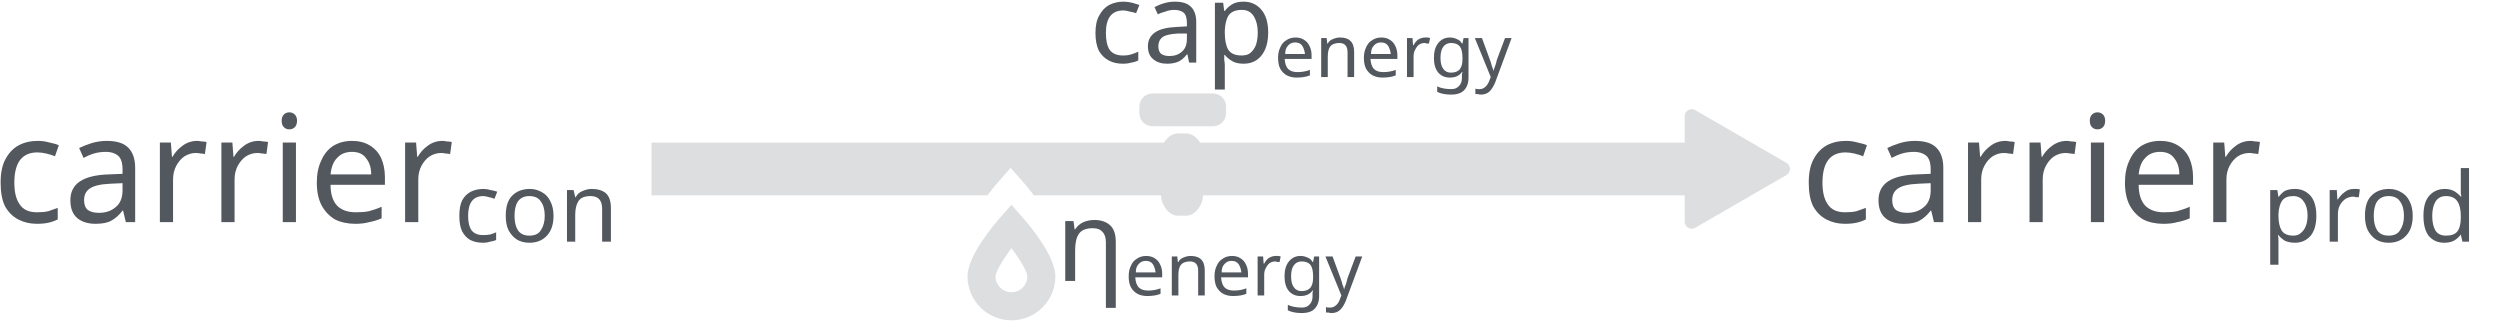
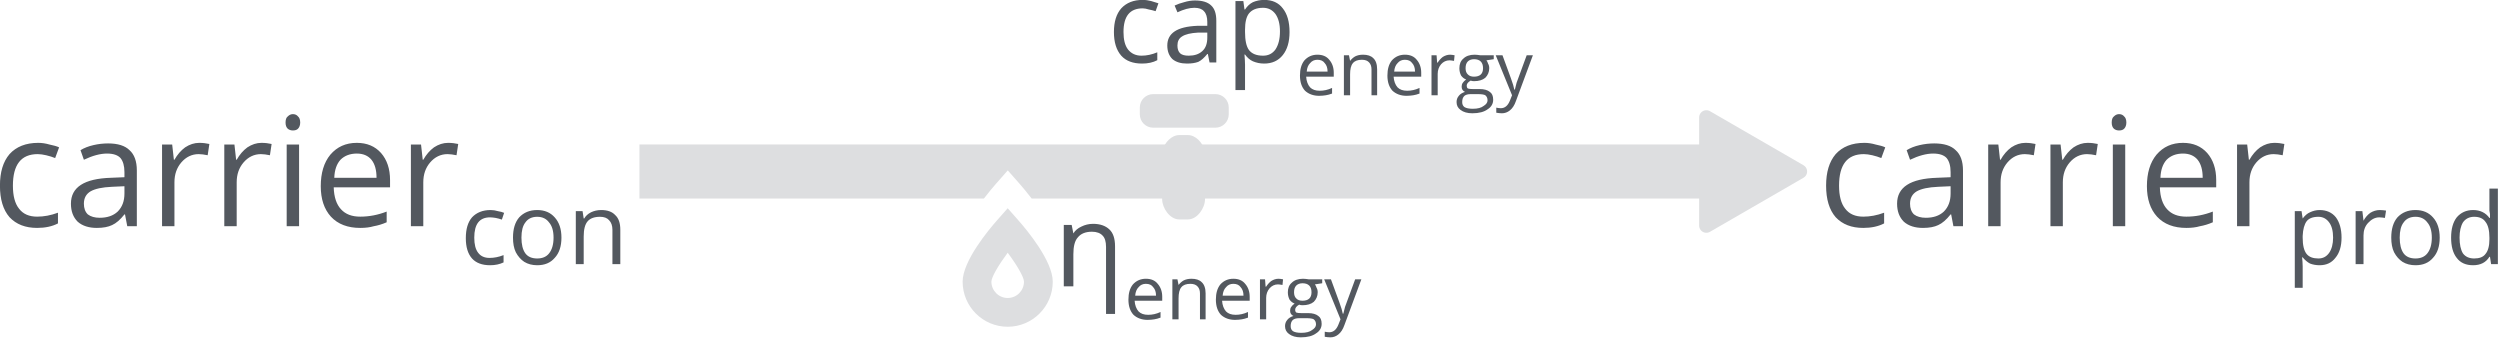
- <svg xmlns="http://www.w3.org/2000/svg" width="71.125mm" height="9.113mm" viewBox="0 0 71.125 9.113" version="1.1" id="svg8">
+ <svg xmlns="http://www.w3.org/2000/svg" width="69.343mm" height="9.573mm" viewBox="0 0 69.343 9.573" version="1.1" id="svg8">
  <defs id="defs2">
    <marker style="overflow:visible" id="marker33323" refX="0" refY="0" orient="auto">
      <path transform="scale(-0.2)" style="fill:#515151;fill-opacity:1;fill-rule:evenodd;stroke:#515151;stroke-width:1pt;stroke-opacity:1" d="M 5.77,0 -2.88,5 V -5 Z" id="path33321" />
    </marker>
    <marker style="overflow:visible" id="marker32623" refX="0" refY="0" orient="auto">
      <path transform="scale(-0.2)" style="fill:#515151;fill-opacity:1;fill-rule:evenodd;stroke:#515151;stroke-width:1pt;stroke-opacity:1" d="M 5.77,0 -2.88,5 V -5 Z" id="path32621" />
    </marker>
    <marker orient="auto" refY="0" refX="0" id="TriangleOutM" style="overflow:visible">
      <path id="path1016" d="M 5.77,0 -2.88,5 V -5 Z" style="fill:#515151;fill-opacity:1;fill-rule:evenodd;stroke:#515151;stroke-width:1pt;stroke-opacity:1" transform="scale(0.4)" />
    </marker>
    <marker style="overflow:visible" id="marker18089" refX="0" refY="0" orient="auto">
      <path transform="matrix(0.3,0,0,0.3,-0.69,0)" d="M 8.719,4.034 -2.207,0.016 8.719,-4.002 c -1.745,2.372 -1.735,5.617 -6e-7,8.035 z" style="fill:#515151;fill-opacity:1;fill-rule:evenodd;stroke:#515151;stroke-width:0.625;stroke-linejoin:round;stroke-opacity:1" id="path18087" />
    </marker>
    <marker style="overflow:visible" id="marker14509" refX="0" refY="0" orient="auto">
      <path transform="matrix(-0.3,0,0,-0.3,0.69,0)" d="M 8.719,4.034 -2.207,0.016 8.719,-4.002 c -1.745,2.372 -1.735,5.617 -6e-7,8.035 z" style="fill:#515151;fill-opacity:1;fill-rule:evenodd;stroke:#515151;stroke-width:0.625;stroke-linejoin:round;stroke-opacity:1" id="path14507" />
    </marker>
    <marker orient="auto" refY="0" refX="0" id="marker14019" style="overflow:visible">
      <path id="path14017" d="M 0,0 5,-5 -12.5,0 5,5 Z" style="fill:#515151;fill-opacity:1;fill-rule:evenodd;stroke:#515151;stroke-width:1pt;stroke-opacity:1" transform="matrix(0.2,0,0,0.2,1.2,0)" />
    </marker>
    <marker style="overflow:visible" id="marker13535" refX="0" refY="0" orient="auto">
      <path transform="matrix(0.2,0,0,0.2,1.2,0)" style="fill:#515151;fill-opacity:1;fill-rule:evenodd;stroke:#515151;stroke-width:1pt;stroke-opacity:1" d="M 0,0 5,-5 -12.5,0 5,5 Z" id="path13533" />
    </marker>
    <marker orient="auto" refY="0" refX="0" id="Arrow1Sstart" style="overflow:visible">
      <path id="path883" d="M 0,0 5,-5 -12.5,0 5,5 Z" style="fill:#515151;fill-opacity:1;fill-rule:evenodd;stroke:#515151;stroke-width:1pt;stroke-opacity:1" transform="matrix(0.2,0,0,0.2,1.2,0)" />
    </marker>
    <marker orient="auto" refY="0" refX="0" id="Arrow1Send" style="overflow:visible">
      <path id="path886" d="M 0,0 5,-5 -12.5,0 5,5 Z" style="fill:#515151;fill-opacity:1;fill-rule:evenodd;stroke:#515151;stroke-width:1pt;stroke-opacity:1" transform="matrix(-0.2,0,0,-0.2,-1.2,0)" />
    </marker>
    <marker orient="auto" refY="0" refX="0" id="Arrow2Send" style="overflow:visible">
      <path id="path904" style="fill:#515151;fill-opacity:1;fill-rule:evenodd;stroke:#515151;stroke-width:0.625;stroke-linejoin:round;stroke-opacity:1" d="M 8.719,4.034 -2.207,0.016 8.719,-4.002 c -1.745,2.372 -1.735,5.617 -6e-7,8.035 z" transform="matrix(-0.3,0,0,-0.3,0.69,0)" />
    </marker>
    <marker orient="auto" refY="0" refX="0" id="Arrow2Mend" style="overflow:visible">
      <path id="path898" style="fill:#515151;fill-opacity:1;fill-rule:evenodd;stroke:#515151;stroke-width:0.625;stroke-linejoin:round;stroke-opacity:1" d="M 8.719,4.034 -2.207,0.016 8.719,-4.002 c -1.745,2.372 -1.735,5.617 -6e-7,8.035 z" transform="scale(-0.6)" />
    </marker>
    <marker style="overflow:visible" id="marker6454" refX="0" refY="0" orient="auto">
      <path transform="scale(0.2)" style="fill:#515151;fill-opacity:1;fill-rule:evenodd;stroke:#515151;stroke-width:1pt;stroke-opacity:1" d="M 5.77,0 -2.88,5 V -5 Z" id="path6452" />
    </marker>
    <marker orient="auto" refY="0" refX="0" id="Arrow1Lstart" style="overflow:visible">
      <path id="path871" d="M 0,0 5,-5 -12.5,0 5,5 Z" style="fill:#515151;fill-opacity:1;fill-rule:evenodd;stroke:#515151;stroke-width:1pt;stroke-opacity:1" transform="matrix(0.8,0,0,0.8,10,0)" />
    </marker>
    <marker style="overflow:visible" id="marker5992" refX="0" refY="0" orient="auto">
      <path transform="scale(-0.2)" style="fill:#515151;fill-opacity:1;fill-rule:evenodd;stroke:#515151;stroke-width:1pt;stroke-opacity:1" d="M 5.77,0 -2.88,5 V -5 Z" id="path5990" />
    </marker>
    <marker style="overflow:visible" id="marker5778" refX="0" refY="0" orient="auto">
      <path transform="scale(0.2)" style="fill:#515151;fill-opacity:1;fill-rule:evenodd;stroke:#515151;stroke-width:1pt;stroke-opacity:1" d="M 5.77,0 -2.88,5 V -5 Z" id="path5776" />
    </marker>
    <marker style="overflow:visible" id="marker5570" refX="0" refY="0" orient="auto">
      <path transform="scale(-0.2)" style="fill:#515151;fill-opacity:1;fill-rule:evenodd;stroke:#515151;stroke-width:1pt;stroke-opacity:1" d="M 5.77,0 -2.88,5 V -5 Z" id="path5568" />
    </marker>
    <marker orient="auto" refY="0" refX="0" id="TriangleOutS" style="overflow:visible">
      <path id="path1019" d="M 5.77,0 -2.88,5 V -5 Z" style="fill:#515151;fill-opacity:1;fill-rule:evenodd;stroke:#515151;stroke-width:1pt;stroke-opacity:1" transform="scale(0.2)" />
    </marker>
    <marker orient="auto" refY="0" refX="0" id="TriangleOutL" style="overflow:visible">
      <path id="path1013" d="M 5.77,0 -2.88,5 V -5 Z" style="fill:#515151;fill-opacity:1;fill-rule:evenodd;stroke:#515151;stroke-width:1pt;stroke-opacity:1" transform="scale(0.8)" />
    </marker>
    <marker orient="auto" refY="0" refX="0" id="TriangleOutS-2" style="overflow:visible">
      <path id="path1019-5" d="M 5.77,0 -2.88,5 V -5 Z" style="fill:#6ebdda;fill-opacity:1;fill-rule:evenodd;stroke:#6ebdda;stroke-width:1pt;stroke-opacity:1" transform="scale(0.2)" />
    </marker>
    <marker orient="auto" refY="0" refX="0" id="TriangleInS-7" style="overflow:visible">
      <path id="path1010-6" d="M 5.77,0 -2.88,5 V -5 Z" style="fill:#6ebdda;fill-opacity:1;fill-rule:evenodd;stroke:#6ebdda;stroke-width:1pt;stroke-opacity:1" transform="scale(-0.2)" />
    </marker>
    <marker orient="auto" refY="0" refX="0" id="TriangleInS-9" style="overflow:visible">
      <path id="path1010-2" d="M 5.77,0 -2.88,5 V -5 Z" style="fill:#6bce38;fill-opacity:1;fill-rule:evenodd;stroke:#6bce38;stroke-width:1pt;stroke-opacity:1" transform="scale(-0.2)" />
    </marker>
    <marker orient="auto" refY="0" refX="0" id="TriangleOutS-6-0" style="overflow:visible">
      <path id="path1019-2-7" d="M 5.77,0 -2.88,5 V -5 Z" style="fill:#515151;fill-opacity:1;fill-rule:evenodd;stroke:#515151;stroke-width:1pt;stroke-opacity:1" transform="scale(0.2)" />
    </marker>
    <marker orient="auto" refY="0" refX="0" id="TriangleInS-9-4" style="overflow:visible">
      <path id="path1010-2-7" d="M 5.77,0 -2.88,5 V -5 Z" style="fill:#515151;fill-opacity:1;fill-rule:evenodd;stroke:#515151;stroke-width:1pt;stroke-opacity:1" transform="scale(-0.2)" />
    </marker>
    <marker orient="auto" refY="0" refX="0" id="TriangleOutS-2-5" style="overflow:visible">
      <path id="path1019-5-1" d="M 5.77,0 -2.88,5 V -5 Z" style="fill:#515151;fill-opacity:1;fill-rule:evenodd;stroke:#515151;stroke-width:1pt;stroke-opacity:1" transform="scale(0.2)" />
    </marker>
    <marker orient="auto" refY="0" refX="0" id="TriangleInS-7-3" style="overflow:visible">
      <path id="path1010-6-9" d="M 5.77,0 -2.88,5 V -5 Z" style="fill:#515151;fill-opacity:1;fill-rule:evenodd;stroke:#515151;stroke-width:1pt;stroke-opacity:1" transform="scale(-0.2)" />
    </marker>
    <marker orient="auto" refY="0" refX="0" id="TriangleOutS-8" style="overflow:visible">
      <path id="path1019-55" d="M 5.77,0 -2.88,5 V -5 Z" style="fill:#515151;fill-opacity:1;fill-rule:evenodd;stroke:#515151;stroke-width:1pt;stroke-opacity:1" transform="scale(0.2)" />
    </marker>
    <marker orient="auto" refY="0" refX="0" id="TriangleInS-3" style="overflow:visible">
      <path id="path1010-7" d="M 5.77,0 -2.88,5 V -5 Z" style="fill:#515151;fill-opacity:1;fill-rule:evenodd;stroke:#515151;stroke-width:1pt;stroke-opacity:1" transform="scale(-0.2)" />
    </marker>
    <marker orient="auto" refY="0" refX="0" id="TriangleOutS-81" style="overflow:visible">
      <path id="path1019-9" d="M 5.77,0 -2.88,5 V -5 Z" style="fill:#515151;fill-opacity:1;fill-rule:evenodd;stroke:#515151;stroke-width:1pt;stroke-opacity:1" transform="scale(0.2)" />
    </marker>
    <marker orient="auto" refY="0" refX="0" id="TriangleInS-39-4-0" style="overflow:visible">
      <path id="path1010-1-1-2" d="M 5.77,0 -2.88,5 V -5 Z" style="fill:#6ebdda;fill-opacity:1;fill-rule:evenodd;stroke:#6ebdda;stroke-width:1pt;stroke-opacity:1" transform="scale(-0.2)" />
    </marker>
    <marker orient="auto" refY="0" refX="0" id="TriangleInS-39-3" style="overflow:visible">
      <path id="path1010-1-9" d="M 5.77,0 -2.88,5 V -5 Z" style="fill:#6ebdda;fill-opacity:1;fill-rule:evenodd;stroke:#6ebdda;stroke-width:1pt;stroke-opacity:1" transform="scale(-0.2)" />
    </marker>
    <marker orient="auto" refY="0" refX="0" id="TriangleInS-39-3-1" style="overflow:visible">
      <path id="path1010-1-9-9" d="M 5.77,0 -2.88,5 V -5 Z" style="fill:#6bce38;fill-opacity:1;fill-rule:evenodd;stroke:#6bce38;stroke-width:1pt;stroke-opacity:1" transform="scale(-0.2)" />
    </marker>
    <marker orient="auto" refY="0" refX="0" id="TriangleInS-39-4-0-2" style="overflow:visible">
      <path id="path1010-1-1-2-0" d="M 5.77,0 -2.88,5 V -5 Z" style="fill:#6bce38;fill-opacity:1;fill-rule:evenodd;stroke:#6bce38;stroke-width:1pt;stroke-opacity:1" transform="scale(-0.2)" />
    </marker>
    <marker orient="auto" refY="0" refX="0" id="TriangleInS-39-3-16" style="overflow:visible">
      <path id="path1010-1-9-5" d="M 5.77,0 -2.88,5 V -5 Z" style="fill:#515151;fill-opacity:1;fill-rule:evenodd;stroke:#515151;stroke-width:1pt;stroke-opacity:1" transform="scale(-0.2)" />
    </marker>
    <marker orient="auto" refY="0" refX="0" id="TriangleInS-39-4-0-1" style="overflow:visible">
      <path id="path1010-1-1-2-6" d="M 5.77,0 -2.88,5 V -5 Z" style="fill:#515151;fill-opacity:1;fill-rule:evenodd;stroke:#515151;stroke-width:1pt;stroke-opacity:1" transform="scale(-0.2)" />
    </marker>
    <marker orient="auto" refY="0" refX="0" id="TriangleInS-39-3-3" style="overflow:visible">
      <path id="path1010-1-9-0" d="M 5.77,0 -2.88,5 V -5 Z" style="fill:#515151;fill-opacity:1;fill-rule:evenodd;stroke:#515151;stroke-width:1pt;stroke-opacity:1" transform="scale(-0.2)" />
    </marker>
    <marker orient="auto" refY="0" refX="0" id="TriangleInS-39-4-0-4" style="overflow:visible">
      <path id="path1010-1-1-2-3" d="M 5.77,0 -2.88,5 V -5 Z" style="fill:#515151;fill-opacity:1;fill-rule:evenodd;stroke:#515151;stroke-width:1pt;stroke-opacity:1" transform="scale(-0.2)" />
    </marker>
    <marker orient="auto" refY="0" refX="0" id="TriangleInS-39-3-16-2" style="overflow:visible">
      <path id="path1010-1-9-5-2" d="M 5.77,0 -2.88,5 V -5 Z" style="fill:#515151;fill-opacity:1;fill-rule:evenodd;stroke:#515151;stroke-width:1pt;stroke-opacity:1" transform="scale(-0.2)" />
    </marker>
    <marker orient="auto" refY="0" refX="0" id="TriangleInS-39-4-0-1-6" style="overflow:visible">
      <path id="path1010-1-1-2-6-2" d="M 5.77,0 -2.88,5 V -5 Z" style="fill:#515151;fill-opacity:1;fill-rule:evenodd;stroke:#515151;stroke-width:1pt;stroke-opacity:1" transform="scale(-0.2)" />
    </marker>
    <marker orient="auto" refY="0" refX="0" id="TriangleInS-39-3-16-0" style="overflow:visible">
      <path id="path1010-1-9-5-9" d="M 5.77,0 -2.88,5 V -5 Z" style="fill:#515151;fill-opacity:1;fill-rule:evenodd;stroke:#515151;stroke-width:1pt;stroke-opacity:1" transform="scale(-0.2)" />
    </marker>
    <marker orient="auto" refY="0" refX="0" id="TriangleInS-39-4-0-1-68" style="overflow:visible">
      <path id="path1010-1-1-2-6-6" d="M 5.77,0 -2.88,5 V -5 Z" style="fill:#515151;fill-opacity:1;fill-rule:evenodd;stroke:#515151;stroke-width:1pt;stroke-opacity:1" transform="scale(-0.2)" />
    </marker>
    <marker orient="auto" refY="0" refX="0" id="Arrow2Send-0" style="overflow:visible">
      <path id="path904-1" style="fill:#515151;fill-opacity:1;fill-rule:evenodd;stroke:#515151;stroke-width:0.625;stroke-linejoin:round;stroke-opacity:1" d="M 8.719,4.034 -2.207,0.016 8.719,-4.002 c -1.745,2.372 -1.735,5.617 -6e-7,8.035 z" transform="matrix(-0.3,0,0,-0.3,0.69,0)" />
    </marker>
    <marker orient="auto" refY="0" refX="0" id="TriangleInS-39-5" style="overflow:visible">
      <path id="path1010-1-0" d="M 5.77,0 -2.88,5 V -5 Z" style="fill:#515151;fill-opacity:1;fill-rule:evenodd;stroke:#515151;stroke-width:1pt;stroke-opacity:1" transform="scale(-0.2)" />
    </marker>
    <marker orient="auto" refY="0" refX="0" id="Arrow2Send-8" style="overflow:visible">
      <path id="path904-3" style="fill:#515151;fill-opacity:1;fill-rule:evenodd;stroke:#515151;stroke-width:0.625;stroke-linejoin:round;stroke-opacity:1" d="M 8.719,4.034 -2.207,0.016 8.719,-4.002 c -1.745,2.372 -1.735,5.617 -6e-7,8.035 z" transform="matrix(-0.3,0,0,-0.3,0.69,0)" />
    </marker>
    <marker orient="auto" refY="0" refX="0" id="TriangleInS-39-34" style="overflow:visible">
      <path id="path1010-1-2" d="M 5.77,0 -2.88,5 V -5 Z" style="fill:#515151;fill-opacity:1;fill-rule:evenodd;stroke:#515151;stroke-width:1pt;stroke-opacity:1" transform="scale(-0.2)" />
    </marker>
    <marker orient="auto" refY="0" refX="0" id="Arrow2Send-6" style="overflow:visible">
      <path id="path904-4" style="fill:#515151;fill-opacity:1;fill-rule:evenodd;stroke:#515151;stroke-width:0.625;stroke-linejoin:round;stroke-opacity:1" d="M 8.719,4.034 -2.207,0.016 8.719,-4.002 c -1.745,2.372 -1.735,5.617 -6e-7,8.035 z" transform="matrix(-0.3,0,0,-0.3,0.69,0)" />
    </marker>
    <marker orient="auto" refY="0" refX="0" id="TriangleInS-39-1" style="overflow:visible">
      <path id="path1010-1-1" d="M 5.77,0 -2.88,5 V -5 Z" style="fill:#515151;fill-opacity:1;fill-rule:evenodd;stroke:#515151;stroke-width:1pt;stroke-opacity:1" transform="scale(-0.2)" />
    </marker>
    <marker orient="auto" refY="0" refX="0" id="Arrow2Send-7" style="overflow:visible">
      <path id="path904-0" style="fill:#515151;fill-opacity:1;fill-rule:evenodd;stroke:#515151;stroke-width:0.625;stroke-linejoin:round;stroke-opacity:1" d="M 8.719,4.034 -2.207,0.016 8.719,-4.002 c -1.745,2.372 -1.735,5.617 -6e-7,8.035 z" transform="matrix(-0.3,0,0,-0.3,0.69,0)" />
    </marker>
    <marker orient="auto" refY="0" refX="0" id="TriangleInS-39-4" style="overflow:visible">
      <path id="path1010-1-7" d="M 5.77,0 -2.88,5 V -5 Z" style="fill:#515151;fill-opacity:1;fill-rule:evenodd;stroke:#515151;stroke-width:1pt;stroke-opacity:1" transform="scale(-0.2)" />
    </marker>
    <marker orient="auto" refY="0" refX="0" id="Arrow2Send-1" style="overflow:visible">
      <path id="path904-08" style="fill:#515151;fill-opacity:1;fill-rule:evenodd;stroke:#515151;stroke-width:0.625;stroke-linejoin:round;stroke-opacity:1" d="M 8.719,4.034 -2.207,0.016 8.719,-4.002 c -1.745,2.372 -1.735,5.617 -6e-7,8.035 z" transform="matrix(-0.3,0,0,-0.3,0.69,0)" />
    </marker>
    <marker orient="auto" refY="0" refX="0" id="TriangleInS-39-8" style="overflow:visible">
      <path id="path1010-1-77" d="M 5.77,0 -2.88,5 V -5 Z" style="fill:#515151;fill-opacity:1;fill-rule:evenodd;stroke:#515151;stroke-width:1pt;stroke-opacity:1" transform="scale(-0.2)" />
    </marker>
    <marker orient="auto" refY="0" refX="0" id="Arrow2Send-0-8" style="overflow:visible">
      <path id="path904-1-9" style="fill:#515151;fill-opacity:1;fill-rule:evenodd;stroke:#515151;stroke-width:0.625;stroke-linejoin:round;stroke-opacity:1" d="M 8.719,4.034 -2.207,0.016 8.719,-4.002 c -1.745,2.372 -1.735,5.617 -6e-7,8.035 z" transform="matrix(-0.3,0,0,-0.3,0.69,0)" />
    </marker>
    <marker orient="auto" refY="0" refX="0" id="TriangleInS-39-5-8" style="overflow:visible">
      <path id="path1010-1-0-2" d="M 5.77,0 -2.88,5 V -5 Z" style="fill:#515151;fill-opacity:1;fill-rule:evenodd;stroke:#515151;stroke-width:1pt;stroke-opacity:1" transform="scale(-0.2)" />
    </marker>
    <marker orient="auto" refY="0" refX="0" id="TriangleInS-39-39" style="overflow:visible">
      <path id="path1010-1-20" d="M 5.77,0 -2.88,5 V -5 Z" style="fill:#515151;fill-opacity:1;fill-rule:evenodd;stroke:#515151;stroke-width:1pt;stroke-opacity:1" transform="scale(-0.2)" />
    </marker>
    <marker orient="auto" refY="0" refX="0" id="Arrow2Send-12-0" style="overflow:visible">
      <path id="path904-44-2" style="fill:#515151;fill-opacity:1;fill-rule:evenodd;stroke:#515151;stroke-width:0.625;stroke-linejoin:round;stroke-opacity:1" d="M 8.719,4.034 -2.207,0.016 8.719,-4.002 c -1.745,2.372 -1.735,5.617 -6e-7,8.035 z" transform="matrix(-0.3,0,0,-0.3,0.69,0)" />
    </marker>
    <marker orient="auto" refY="0" refX="0" id="TriangleInS-39-39-8" style="overflow:visible">
      <path id="path1010-1-20-6" d="M 5.77,0 -2.88,5 V -5 Z" style="fill:#515151;fill-opacity:1;fill-rule:evenodd;stroke:#515151;stroke-width:1pt;stroke-opacity:1" transform="scale(-0.2)" />
    </marker>
    <marker orient="auto" refY="0" refX="0" id="Arrow2Send-0-8-9" style="overflow:visible">
      <path id="path904-1-9-8" style="fill:#515151;fill-opacity:1;fill-rule:evenodd;stroke:#515151;stroke-width:0.625;stroke-linejoin:round;stroke-opacity:1" d="M 8.719,4.034 -2.207,0.016 8.719,-4.002 c -1.745,2.372 -1.735,5.617 -6e-7,8.035 z" transform="matrix(-0.3,0,0,-0.3,0.69,0)" />
    </marker>
    <marker orient="auto" refY="0" refX="0" id="TriangleInS-39-5-8-4" style="overflow:visible">
      <path id="path1010-1-0-2-2" d="M 5.77,0 -2.88,5 V -5 Z" style="fill:#515151;fill-opacity:1;fill-rule:evenodd;stroke:#515151;stroke-width:1pt;stroke-opacity:1" transform="scale(-0.2)" />
    </marker>
    <marker orient="auto" refY="0" refX="0" id="Arrow2Send-12-0-7" style="overflow:visible">
      <path id="path904-44-2-4" style="fill:#515151;fill-opacity:1;fill-rule:evenodd;stroke:#515151;stroke-width:0.625;stroke-linejoin:round;stroke-opacity:1" d="M 8.719,4.034 -2.207,0.016 8.719,-4.002 c -1.745,2.372 -1.735,5.617 -6e-7,8.035 z" transform="matrix(-0.3,0,0,-0.3,0.69,0)" />
    </marker>
    <marker orient="auto" refY="0" refX="0" id="TriangleInS-39-39-8-4" style="overflow:visible">
      <path id="path1010-1-20-6-3" d="M 5.77,0 -2.88,5 V -5 Z" style="fill:#515151;fill-opacity:1;fill-rule:evenodd;stroke:#515151;stroke-width:1pt;stroke-opacity:1" transform="scale(-0.2)" />
    </marker>
    <marker orient="auto" refY="0" refX="0" id="Arrow2Send-0-8-9-4" style="overflow:visible">
      <path id="path904-1-9-8-4" style="fill:#515151;fill-opacity:1;fill-rule:evenodd;stroke:#515151;stroke-width:0.625;stroke-linejoin:round;stroke-opacity:1" d="M 8.719,4.034 -2.207,0.016 8.719,-4.002 c -1.745,2.372 -1.735,5.617 -6e-7,8.035 z" transform="matrix(-0.3,0,0,-0.3,0.69,0)" />
    </marker>
    <marker orient="auto" refY="0" refX="0" id="TriangleInS-39-5-8-4-3" style="overflow:visible">
      <path id="path1010-1-0-2-2-1" d="M 5.77,0 -2.88,5 V -5 Z" style="fill:#515151;fill-opacity:1;fill-rule:evenodd;stroke:#515151;stroke-width:1pt;stroke-opacity:1" transform="scale(-0.2)" />
    </marker>
    <marker orient="auto" refY="0" refX="0" id="Arrow2Send-12-06" style="overflow:visible">
      <path id="path904-44-1" style="fill:#515151;fill-opacity:1;fill-rule:evenodd;stroke:#515151;stroke-width:0.625;stroke-linejoin:round;stroke-opacity:1" d="M 8.719,4.034 -2.207,0.016 8.719,-4.002 c -1.745,2.372 -1.735,5.617 -6e-7,8.035 z" transform="matrix(-0.3,0,0,-0.3,0.69,0)" />
    </marker>
    <marker orient="auto" refY="0" refX="0" id="TriangleInS-39-39-84" style="overflow:visible">
      <path id="path1010-1-20-1" d="M 5.77,0 -2.88,5 V -5 Z" style="fill:#515151;fill-opacity:1;fill-rule:evenodd;stroke:#515151;stroke-width:1pt;stroke-opacity:1" transform="scale(-0.2)" />
    </marker>
    <marker orient="auto" refY="0" refX="0" id="Arrow2Send-0-8-5" style="overflow:visible">
      <path id="path904-1-9-5" style="fill:#515151;fill-opacity:1;fill-rule:evenodd;stroke:#515151;stroke-width:0.625;stroke-linejoin:round;stroke-opacity:1" d="M 8.719,4.034 -2.207,0.016 8.719,-4.002 c -1.745,2.372 -1.735,5.617 -6e-7,8.035 z" transform="matrix(-0.3,0,0,-0.3,0.69,0)" />
    </marker>
    <marker orient="auto" refY="0" refX="0" id="TriangleInS-39-5-8-0" style="overflow:visible">
      <path id="path1010-1-0-2-6" d="M 5.77,0 -2.88,5 V -5 Z" style="fill:#515151;fill-opacity:1;fill-rule:evenodd;stroke:#515151;stroke-width:1pt;stroke-opacity:1" transform="scale(-0.2)" />
    </marker>
    <marker orient="auto" refY="0" refX="0" id="Arrow2Send-0-9" style="overflow:visible">
      <path id="path904-1-8" style="fill:#515151;fill-opacity:1;fill-rule:evenodd;stroke:#515151;stroke-width:0.625;stroke-linejoin:round;stroke-opacity:1" d="M 8.719,4.034 -2.207,0.016 8.719,-4.002 c -1.745,2.372 -1.735,5.617 -6e-7,8.035 z" transform="matrix(-0.3,0,0,-0.3,0.69,0)" />
    </marker>
    <marker orient="auto" refY="0" refX="0" id="TriangleInS-39-5-2" style="overflow:visible">
      <path id="path1010-1-0-4" d="M 5.77,0 -2.88,5 V -5 Z" style="fill:#515151;fill-opacity:1;fill-rule:evenodd;stroke:#515151;stroke-width:1pt;stroke-opacity:1" transform="scale(-0.2)" />
    </marker>
    <marker orient="auto" refY="0" refX="0" id="Arrow2Send-3" style="overflow:visible">
      <path id="path904-5" style="fill:#515151;fill-opacity:1;fill-rule:evenodd;stroke:#515151;stroke-width:0.625;stroke-linejoin:round;stroke-opacity:1" d="M 8.719,4.034 -2.207,0.016 8.719,-4.002 c -1.745,2.372 -1.735,5.617 -6e-7,8.035 z" transform="matrix(-0.3,0,0,-0.3,0.69,0)" />
    </marker>
    <marker orient="auto" refY="0" refX="0" id="TriangleInS-39-84" style="overflow:visible">
      <path id="path1010-1-12" d="M 5.77,0 -2.88,5 V -5 Z" style="fill:#515151;fill-opacity:1;fill-rule:evenodd;stroke:#515151;stroke-width:1pt;stroke-opacity:1" transform="scale(-0.2)" />
    </marker>
    <marker orient="auto" refY="0" refX="0" id="TriangleInS-9-0" style="overflow:visible">
      <path id="path1010-2-1" d="M 5.77,0 -2.88,5 V -5 Z" style="fill:#6bce38;fill-opacity:1;fill-rule:evenodd;stroke:#6bce38;stroke-width:1pt;stroke-opacity:1" transform="scale(-0.2)" />
    </marker>
    <marker orient="auto" refY="0" refX="0" id="TriangleOutS-2-8" style="overflow:visible">
      <path id="path1019-5-2" d="M 5.77,0 -2.88,5 V -5 Z" style="fill:#6ebdda;fill-opacity:1;fill-rule:evenodd;stroke:#6ebdda;stroke-width:1pt;stroke-opacity:1" transform="scale(0.2)" />
    </marker>
    <marker orient="auto" refY="0" refX="0" id="TriangleInS-7-0" style="overflow:visible">
      <path id="path1010-6-95" d="M 5.77,0 -2.88,5 V -5 Z" style="fill:#6ebdda;fill-opacity:1;fill-rule:evenodd;stroke:#6ebdda;stroke-width:1pt;stroke-opacity:1" transform="scale(-0.2)" />
    </marker>
    <marker orient="auto" refY="0" refX="0" id="TriangleOutS-22" style="overflow:visible">
      <path id="path1019-7" d="M 5.77,0 -2.88,5 V -5 Z" style="fill:#515151;fill-opacity:1;fill-rule:evenodd;stroke:#515151;stroke-width:1pt;stroke-opacity:1" transform="scale(0.2)" />
    </marker>
    <marker orient="auto" refY="0" refX="0" id="TriangleOutS-85" style="overflow:visible">
      <path id="path1019-59" d="M 5.77,0 -2.88,5 V -5 Z" style="fill:#515151;fill-opacity:1;fill-rule:evenodd;stroke:#515151;stroke-width:1pt;stroke-opacity:1" transform="scale(0.2)" />
    </marker>
    <marker orient="auto" refY="0" refX="0" id="TriangleOutS-6-0-9" style="overflow:visible">
      <path id="path1019-2-7-6" d="M 5.77,0 -2.88,5 V -5 Z" style="fill:#515151;fill-opacity:1;fill-rule:evenodd;stroke:#515151;stroke-width:1pt;stroke-opacity:1" transform="scale(0.2)" />
    </marker>
    <marker orient="auto" refY="0" refX="0" id="TriangleOutS-3" style="overflow:visible">
      <path id="path1019-3" d="M 5.77,0 -2.88,5 V -5 Z" style="fill:#515151;fill-opacity:1;fill-rule:evenodd;stroke:#515151;stroke-width:1pt;stroke-opacity:1" transform="scale(0.2)" />
    </marker>
    <marker orient="auto" refY="0" refX="0" id="TriangleOutS-6-0-2" style="overflow:visible">
      <path id="path1019-2-7-9" d="M 5.77,0 -2.88,5 V -5 Z" style="fill:#515151;fill-opacity:1;fill-rule:evenodd;stroke:#515151;stroke-width:1pt;stroke-opacity:1" transform="scale(0.2)" />
    </marker>
    <marker orient="auto" refY="0" refX="0" id="TriangleOutS-7" style="overflow:visible">
      <path id="path1019-2" d="M 5.77,0 -2.88,5 V -5 Z" style="fill:#515151;fill-opacity:1;fill-rule:evenodd;stroke:#515151;stroke-width:1pt;stroke-opacity:1" transform="scale(0.2)" />
    </marker>
    <marker orient="auto" refY="0" refX="0" id="TriangleOutS-6-0-23" style="overflow:visible">
      <path id="path1019-2-7-0" d="M 5.77,0 -2.88,5 V -5 Z" style="fill:#515151;fill-opacity:1;fill-rule:evenodd;stroke:#515151;stroke-width:1pt;stroke-opacity:1" transform="scale(0.2)" />
    </marker>
    <marker orient="auto" refY="0" refX="0" id="TriangleOutS-6-0-23-8" style="overflow:visible">
      <path id="path1019-2-7-0-3" d="M 5.77,0 -2.88,5 V -5 Z" style="fill:#515151;fill-opacity:1;fill-rule:evenodd;stroke:#515151;stroke-width:1pt;stroke-opacity:1" transform="scale(0.2)" />
    </marker>
    <marker orient="auto" refY="0" refX="0" id="TriangleOutS-6-0-23-6" style="overflow:visible">
      <path id="path1019-2-7-0-5" d="M 5.77,0 -2.88,5 V -5 Z" style="fill:#515151;fill-opacity:1;fill-rule:evenodd;stroke:#515151;stroke-width:1pt;stroke-opacity:1" transform="scale(0.2)" />
    </marker>
    <marker orient="auto" refY="0" refX="0" id="TriangleOutS-6-0-23-6-2" style="overflow:visible">
      <path id="path1019-2-7-0-5-4" d="M 5.77,0 -2.88,5 V -5 Z" style="fill:#515151;fill-opacity:1;fill-rule:evenodd;stroke:#515151;stroke-width:1pt;stroke-opacity:1" transform="scale(0.2)" />
    </marker>
    <marker orient="auto" refY="0" refX="0" id="TriangleOutS-6-0-23-8-4" style="overflow:visible">
      <path id="path1019-2-7-0-3-9" d="M 5.77,0 -2.88,5 V -5 Z" style="fill:#515151;fill-opacity:1;fill-rule:evenodd;stroke:#515151;stroke-width:1pt;stroke-opacity:1" transform="scale(0.2)" />
    </marker>
    <marker orient="auto" refY="0" refX="0" id="TriangleOutS-6-0-23-0" style="overflow:visible">
      <path id="path1019-2-7-0-4" d="M 5.77,0 -2.88,5 V -5 Z" style="fill:#515151;fill-opacity:1;fill-rule:evenodd;stroke:#515151;stroke-width:1pt;stroke-opacity:1" transform="scale(0.2)" />
    </marker>
    <marker orient="auto" refY="0" refX="0" id="TriangleOutS-6-0-23-6-5" style="overflow:visible">
      <path id="path1019-2-7-0-5-3" d="M 5.77,0 -2.88,5 V -5 Z" style="fill:#515151;fill-opacity:1;fill-rule:evenodd;stroke:#515151;stroke-width:1pt;stroke-opacity:1" transform="scale(0.2)" />
    </marker>
    <marker orient="auto" refY="0" refX="0" id="TriangleOutS-6-0-23-8-2" style="overflow:visible">
      <path id="path1019-2-7-0-3-0" d="M 5.77,0 -2.88,5 V -5 Z" style="fill:#515151;fill-opacity:1;fill-rule:evenodd;stroke:#515151;stroke-width:1pt;stroke-opacity:1" transform="scale(0.2)" />
    </marker>
    <marker orient="auto" refY="0" refX="0" id="TriangleOutS-6-0-23-4" style="overflow:visible">
      <path id="path1019-2-7-0-9" d="M 5.77,0 -2.88,5 V -5 Z" style="fill:#515151;fill-opacity:1;fill-rule:evenodd;stroke:#515151;stroke-width:1pt;stroke-opacity:1" transform="scale(0.2)" />
    </marker>
    <marker orient="auto" refY="0" refX="0" id="TriangleOutS-6-0-23-4-0" style="overflow:visible">
      <path id="path1019-2-7-0-9-1" d="M 5.77,0 -2.88,5 V -5 Z" style="fill:#dddee0;fill-opacity:1;fill-rule:evenodd;stroke:#dddee0;stroke-width:1pt;stroke-opacity:1" transform="scale(0.2)" />
    </marker>
    <marker orient="auto" refY="0" refX="0" id="TriangleOutS-6-0-23-8-2-0" style="overflow:visible">
      <path id="path1019-2-7-0-3-0-6" d="M 5.77,0 -2.88,5 V -5 Z" style="fill:#dddee0;fill-opacity:1;fill-rule:evenodd;stroke:#dddee0;stroke-width:1pt;stroke-opacity:1" transform="scale(0.2)" />
    </marker>
    <marker orient="auto" refY="0" refX="0" id="TriangleOutS-6-0-23-6-5-3" style="overflow:visible">
      <path id="path1019-2-7-0-5-3-6" d="M 5.77,0 -2.88,5 V -5 Z" style="fill:#515151;fill-opacity:1;fill-rule:evenodd;stroke:#515151;stroke-width:1pt;stroke-opacity:1" transform="scale(0.2)" />
    </marker>
    <marker orient="auto" refY="0" refX="0" id="TriangleOutS-6-0-23-0-8" style="overflow:visible">
      <path id="path1019-2-7-0-4-3" d="M 5.77,0 -2.88,5 V -5 Z" style="fill:#515151;fill-opacity:1;fill-rule:evenodd;stroke:#515151;stroke-width:1pt;stroke-opacity:1" transform="scale(0.2)" />
    </marker>
    <marker orient="auto" refY="0" refX="0" id="TriangleOutS-6-0-23-8-4-3" style="overflow:visible">
      <path id="path1019-2-7-0-3-9-5" d="M 5.77,0 -2.88,5 V -5 Z" style="fill:#515151;fill-opacity:1;fill-rule:evenodd;stroke:#515151;stroke-width:1pt;stroke-opacity:1" transform="scale(0.2)" />
    </marker>
    <marker orient="auto" refY="0" refX="0" id="TriangleOutS-6-0-23-6-2-6" style="overflow:visible">
      <path id="path1019-2-7-0-5-4-8" d="M 5.77,0 -2.88,5 V -5 Z" style="fill:#515151;fill-opacity:1;fill-rule:evenodd;stroke:#515151;stroke-width:1pt;stroke-opacity:1" transform="scale(0.2)" />
    </marker>
    <marker orient="auto" refY="0" refX="0" id="TriangleOutS-6-0-23-6-6" style="overflow:visible">
      <path id="path1019-2-7-0-5-8" d="M 5.77,0 -2.88,5 V -5 Z" style="fill:#515151;fill-opacity:1;fill-rule:evenodd;stroke:#515151;stroke-width:1pt;stroke-opacity:1" transform="scale(0.2)" />
    </marker>
    <marker orient="auto" refY="0" refX="0" id="TriangleOutS-6-0-23-8-0" style="overflow:visible">
      <path id="path1019-2-7-0-3-3" d="M 5.77,0 -2.88,5 V -5 Z" style="fill:#515151;fill-opacity:1;fill-rule:evenodd;stroke:#515151;stroke-width:1pt;stroke-opacity:1" transform="scale(0.2)" />
    </marker>
    <marker orient="auto" refY="0" refX="0" id="TriangleOutS-6-0-23-7" style="overflow:visible">
      <path id="path1019-2-7-0-7" d="M 5.77,0 -2.88,5 V -5 Z" style="fill:#515151;fill-opacity:1;fill-rule:evenodd;stroke:#515151;stroke-width:1pt;stroke-opacity:1" transform="scale(0.2)" />
    </marker>
    <marker orient="auto" refY="0" refX="0" id="TriangleOutS-3-3" style="overflow:visible">
      <path id="path1019-3-1" d="M 5.77,0 -2.88,5 V -5 Z" style="fill:#515151;fill-opacity:1;fill-rule:evenodd;stroke:#515151;stroke-width:1pt;stroke-opacity:1" transform="scale(0.2)" />
    </marker>
    <marker orient="auto" refY="0" refX="0" id="TriangleOutS-6-0-2-3" style="overflow:visible">
      <path id="path1019-2-7-9-9" d="M 5.77,0 -2.88,5 V -5 Z" style="fill:#515151;fill-opacity:1;fill-rule:evenodd;stroke:#515151;stroke-width:1pt;stroke-opacity:1" transform="scale(0.2)" />
    </marker>
    <marker orient="auto" refY="0" refX="0" id="TriangleOutS-85-6" style="overflow:visible">
      <path id="path1019-59-8" d="M 5.77,0 -2.88,5 V -5 Z" style="fill:#515151;fill-opacity:1;fill-rule:evenodd;stroke:#515151;stroke-width:1pt;stroke-opacity:1" transform="scale(0.2)" />
    </marker>
    <marker orient="auto" refY="0" refX="0" id="TriangleOutS-6-0-9-0" style="overflow:visible">
      <path id="path1019-2-7-6-1" d="M 5.77,0 -2.88,5 V -5 Z" style="fill:#515151;fill-opacity:1;fill-rule:evenodd;stroke:#515151;stroke-width:1pt;stroke-opacity:1" transform="scale(0.2)" />
    </marker>
    <marker orient="auto" refY="0" refX="0" id="TriangleOutS-1" style="overflow:visible">
      <path id="path1019-6" d="M 5.77,0 -2.88,5 V -5 Z" style="fill:#515151;fill-opacity:1;fill-rule:evenodd;stroke:#515151;stroke-width:1pt;stroke-opacity:1" transform="scale(0.2)" />
    </marker>
    <marker orient="auto" refY="0" refX="0" id="TriangleOutS-6-0-7" style="overflow:visible">
      <path id="path1019-2-7-69" d="M 5.77,0 -2.88,5 V -5 Z" style="fill:#515151;fill-opacity:1;fill-rule:evenodd;stroke:#515151;stroke-width:1pt;stroke-opacity:1" transform="scale(0.2)" />
    </marker>
    <marker orient="auto" refY="0" refX="0" id="TriangleOutL-2" style="overflow:visible">
      <path id="path1013-3" d="M 5.77,0 -2.88,5 V -5 Z" style="fill:#515151;fill-opacity:1;fill-rule:evenodd;stroke:#515151;stroke-width:1pt;stroke-opacity:1" transform="scale(0.8)" />
    </marker>
    <marker orient="auto" refY="0" refX="0" id="TriangleOutS-6-0-3" style="overflow:visible">
      <path id="path1019-2-7-7" d="M 5.77,0 -2.88,5 V -5 Z" style="fill:#515151;fill-opacity:1;fill-rule:evenodd;stroke:#515151;stroke-width:1pt;stroke-opacity:1" transform="scale(0.2)" />
    </marker>
    <marker orient="auto" refY="0" refX="0" id="TriangleOutL-9" style="overflow:visible">
      <path id="path1013-2" d="M 5.77,0 -2.88,5 V -5 Z" style="fill:#515151;fill-opacity:1;fill-rule:evenodd;stroke:#515151;stroke-width:1pt;stroke-opacity:1" transform="scale(0.8)" />
    </marker>
    <marker orient="auto" refY="0" refX="0" id="TriangleOutS-6-0-8" style="overflow:visible">
      <path id="path1019-2-7-3" d="M 5.77,0 -2.88,5 V -5 Z" style="fill:#515151;fill-opacity:1;fill-rule:evenodd;stroke:#515151;stroke-width:1pt;stroke-opacity:1" transform="scale(0.2)" />
    </marker>
    <marker orient="auto" refY="0" refX="0" id="TriangleOutL-9-8" style="overflow:visible">
      <path id="path1013-2-0" d="M 5.77,0 -2.88,5 V -5 Z" style="fill:#515151;fill-opacity:1;fill-rule:evenodd;stroke:#515151;stroke-width:1pt;stroke-opacity:1" transform="scale(0.8)" />
    </marker>
    <marker orient="auto" refY="0" refX="0" id="TriangleOutS-6-0-8-8" style="overflow:visible">
      <path id="path1019-2-7-3-0" d="M 5.77,0 -2.88,5 V -5 Z" style="fill:#515151;fill-opacity:1;fill-rule:evenodd;stroke:#515151;stroke-width:1pt;stroke-opacity:1" transform="scale(0.2)" />
    </marker>
    <marker orient="auto" refY="0" refX="0" id="TriangleOutL-2-8" style="overflow:visible">
      <path id="path1013-3-4" d="M 5.77,0 -2.88,5 V -5 Z" style="fill:#515151;fill-opacity:1;fill-rule:evenodd;stroke:#515151;stroke-width:1pt;stroke-opacity:1" transform="scale(0.8)" />
    </marker>
    <marker orient="auto" refY="0" refX="0" id="TriangleOutS-6-0-3-7" style="overflow:visible">
      <path id="path1019-2-7-7-5" d="M 5.77,0 -2.88,5 V -5 Z" style="fill:#515151;fill-opacity:1;fill-rule:evenodd;stroke:#515151;stroke-width:1pt;stroke-opacity:1" transform="scale(0.2)" />
    </marker>
    <marker orient="auto" refY="0" refX="0" id="TriangleOutL-0" style="overflow:visible">
      <path id="path1013-6" d="M 5.77,0 -2.88,5 V -5 Z" style="fill:#515151;fill-opacity:1;fill-rule:evenodd;stroke:#515151;stroke-width:1pt;stroke-opacity:1" transform="scale(0.8)" />
    </marker>
    <marker orient="auto" refY="0" refX="0" id="TriangleOutS-6-0-72" style="overflow:visible">
      <path id="path1019-2-7-05" d="M 5.77,0 -2.88,5 V -5 Z" style="fill:#515151;fill-opacity:1;fill-rule:evenodd;stroke:#515151;stroke-width:1pt;stroke-opacity:1" transform="scale(0.2)" />
    </marker>
  </defs>
-   <g id="layer1" transform="translate(-8.947493,-64.27318)">
+   <g id="layer1" transform="translate(-9.747452,-64.32279)">
    <path style="color:#000000;font-style:normal;font-variant:normal;font-weight:normal;font-stretch:normal;font-size:medium;line-height:normal;font-family:sans-serif;font-variant-ligatures:normal;font-variant-position:normal;font-variant-caps:normal;font-variant-numeric:normal;font-variant-alternates:normal;font-feature-settings:normal;text-indent:0;text-align:start;text-decoration:none;text-decoration-line:none;text-decoration-style:solid;text-decoration-color:#000000;letter-spacing:normal;word-spacing:normal;text-transform:none;writing-mode:lr-tb;direction:ltr;text-orientation:mixed;dominant-baseline:auto;baseline-shift:baseline;text-anchor:start;white-space:normal;shape-padding:0;clip-rule:nonzero;display:inline;overflow:visible;visibility:visible;opacity:1;isolation:auto;mix-blend-mode:normal;color-interpolation:sRGB;color-interpolation-filters:linearRGB;solid-color:#000000;solid-opacity:1;vector-effect:none;fill:#dddee0;fill-opacity:1;fill-rule:nonzero;stroke:none;stroke-width:0.01;stroke-linecap:round;stroke-linejoin:round;stroke-miterlimit:4;stroke-dasharray:none;stroke-dashoffset:0;stroke-opacity:1;color-rendering:auto;image-rendering:auto;shape-rendering:auto;text-rendering:auto;enable-background:accumulate" d="m 27.484,68.33 v 1.5 h 9.554 c 0.135,-0.176 0.259,-0.324 0.332,-0.406 l 0.33,-0.375 0.331,0.375 c 0.073,0.083 0.197,0.23 0.332,0.406 h 19.868 v -1.5 z" id="path869" />
    <g transform="translate(7.081965,-2.79e-4)" id="g34268-1">
      <path style="fill:#dddee0;fill-opacity:1;fill-rule:evenodd;stroke:#dddee0;stroke-width:0.4;stroke-linecap:round;stroke-linejoin:round;stroke-miterlimit:4;stroke-dasharray:none;stroke-opacity:1" d="m 52.59,69.08 -2.595,1.5 v -3 z" id="path34247-1" />
    </g>
-     <text xml:space="preserve" style="font-style:normal;font-weight:normal;font-size:10.583px;line-height:1.25;font-family:sans-serif;letter-spacing:0px;word-spacing:0px;fill:#53585f;fill-opacity:1;stroke:none;stroke-width:0.265" x="8.73" y="70.597" id="text27635-2-17">
-       <tspan id="tspan27633-8-2" x="8.73" y="70.597" style="font-size:4.233px;fill:#53585f;fill-opacity:1;stroke-width:0.265">carrier<tspan style="font-size:65%;baseline-shift:sub" id="tspan34938">con</tspan>
+     <text xml:space="preserve" style="font-style:normal;font-variant:normal;font-weight:normal;font-stretch:normal;font-size:10.583px;line-height:1.25;font-family:'Open Sans';-inkscape-font-specification:'Open Sans';letter-spacing:0px;word-spacing:0px;fill:#53585f;fill-opacity:1;stroke:none;stroke-width:0.265" x="9.51" y="70.597" id="text27635-2-17">
+       <tspan id="tspan27633-8-2" x="9.51" y="70.597" style="font-style:normal;font-variant:normal;font-weight:normal;font-stretch:normal;font-size:4.233px;font-family:'Open Sans';-inkscape-font-specification:'Open Sans';fill:#53585f;fill-opacity:1;stroke-width:0.265">carrier<tspan style="font-style:normal;font-variant:normal;font-weight:normal;font-stretch:normal;font-size:65%;font-family:'Open Sans';-inkscape-font-specification:'Open Sans';baseline-shift:sub" id="tspan34938" dy="0.5">con</tspan>
      </tspan>
    </text>
-     <text xml:space="preserve" style="font-style:normal;font-weight:normal;font-size:10.583px;line-height:1.25;font-family:sans-serif;letter-spacing:0px;word-spacing:0px;fill:#53585f;fill-opacity:1;stroke:none;stroke-width:0.265" x="60.17" y="70.597" id="text27635-2-17-9">
-       <tspan id="tspan27633-8-2-9" x="60.17" y="70.597" style="font-size:4.233px;fill:#53585f;fill-opacity:1;stroke-width:0.265">carrier<tspan style="font-size:65%;baseline-shift:sub" id="tspan34936">prod</tspan>
+     <text xml:space="preserve" style="font-style:normal;font-variant:normal;font-weight:normal;font-stretch:normal;font-size:10.583px;line-height:1.25;font-family:'Open Sans';-inkscape-font-specification:'Open Sans';letter-spacing:0px;word-spacing:0px;fill:#53585f;fill-opacity:1;stroke:none;stroke-width:0.265" x="60.163" y="70.597" id="text27635-2-17-9">
+       <tspan id="tspan27633-8-2-9" x="60.163" y="70.597" style="font-style:normal;font-variant:normal;font-weight:normal;font-stretch:normal;font-size:4.233px;font-family:'Open Sans';-inkscape-font-specification:'Open Sans';fill:#53585f;fill-opacity:1;stroke-width:0.265">carrier<tspan style="font-style:normal;font-variant:normal;font-weight:normal;font-stretch:normal;font-size:65%;font-family:'Open Sans';-inkscape-font-specification:'Open Sans';baseline-shift:sub" id="tspan34936" dy="0.5">prod</tspan>
      </tspan>
    </text>
    <g style="fill:#dddee0;fill-opacity:1;stroke-width:1.421" transform="matrix(0.7039692,0,0,0.7039692,-0.8332254,26.59572)" id="g15510-9">
      <path id="path6825-7-1" d="m 63.161,59.476 h -0.68 c -0.08,-0.266 -0.338,-0.562 -0.647,-0.562 h -0.339 c -0.309,0 -0.567,0.296 -0.648,0.562 h -0.59 v 1.763 h 0.563 v 0.201 c 0,0.349 0.303,0.798 0.675,0.798 h 0.339 c 0.373,0 0.675,-0.449 0.675,-0.798 v -0.201 h 0.671 c -0.019,-1.763 0.033,0 -0.019,-1.763 z" style="fill:#dddee0;fill-opacity:1;stroke-width:0.376" />
      <path id="path6827-4-0" d="m 60.466,58.623 h 2.452 c 0.29,0 0.526,-0.236 0.526,-0.526 v -0.271 c 0,-0.29 -0.236,-0.526 -0.526,-0.526 h -2.452 c -0.29,0 -0.526,0.236 -0.526,0.526 v 0.271 c 0,0.29 0.236,0.526 0.526,0.526 z" style="fill:#dddee0;fill-opacity:1;stroke-width:0.376" />
    </g>
-     <path style="fill:#dddee0;fill-opacity:1;stroke-width:0.265" d="m 38.022,70.438 -0.299,-0.339 -0.299,0.339 c -0.223,0.252 -0.951,1.122 -0.951,1.698 0,0.689 0.561,1.25 1.25,1.25 0.689,0 1.25,-0.561 1.25,-1.25 0,-0.576 -0.727,-1.446 -0.951,-1.698 z m -0.299,2.15 c -0.249,0 -0.452,-0.203 -0.452,-0.453 7.41e-4,-0.123 0.195,-0.457 0.452,-0.802 0.258,0.344 0.451,0.678 0.452,0.802 -1.07e-4,0.25 -0.202,0.453 -0.452,0.453 z" id="path6829-2" />
-     <text id="text27635-2-17-4-3-8-1-7" y="72.265" x="38.988" style="font-style:normal;font-weight:normal;font-size:3.175px;line-height:1.25;font-family:sans-serif;letter-spacing:0px;word-spacing:0px;fill:#53585f;fill-opacity:1;stroke:none;stroke-width:0.265" xml:space="preserve">
-       <tspan style="font-size:3.175px;fill:#53585f;fill-opacity:1;stroke-width:0.265" y="72.265" x="38.988" id="tspan27633-8-2-8-1-8-9-2">η<tspan style="font-size:2.064px;baseline-shift:sub;stroke-width:0.265" id="tspan23995-2">energy</tspan>
+     <path style="fill:#dddee0;fill-opacity:1;stroke-width:0.265" d="m 37.997,70.438 -0.299,-0.339 -0.299,0.339 c -0.223,0.252 -0.951,1.122 -0.951,1.698 0,0.689 0.561,1.25 1.25,1.25 0.689,0 1.25,-0.561 1.25,-1.25 0,-0.576 -0.727,-1.446 -0.951,-1.698 z m -0.299,2.15 c -0.249,0 -0.452,-0.203 -0.452,-0.453 7.41e-4,-0.123 0.195,-0.457 0.452,-0.802 0.258,0.344 0.451,0.678 0.452,0.802 -1.07e-4,0.25 -0.202,0.453 -0.452,0.453 z" id="path6829-2" />
+     <text id="text27635-2-17-4-3-8-1-7" y="72.265" x="38.988" style="font-style:normal;font-variant:normal;font-weight:normal;font-stretch:normal;font-size:3.175px;line-height:1.25;font-family:'Open Sans';-inkscape-font-specification:'Open Sans';letter-spacing:0px;word-spacing:0px;fill:#53585f;fill-opacity:1;stroke:none;stroke-width:0.265" xml:space="preserve">
+       <tspan style="font-style:normal;font-variant:normal;font-weight:normal;font-stretch:normal;font-size:3.175px;font-family:'Open Sans';-inkscape-font-specification:'Open Sans';fill:#53585f;fill-opacity:1;stroke-width:0.265" y="72.265" x="38.988" id="tspan27633-8-2-8-1-8-9-2">η<tspan style="font-style:normal;font-variant:normal;font-weight:normal;font-stretch:normal;font-size:2.064px;font-family:'Open Sans';-inkscape-font-specification:'Open Sans';baseline-shift:sub;stroke-width:0.265" id="tspan23995-2" dy="0.5">energy</tspan>
      </tspan>
    </text>
-     <text id="text27635-2-17-4-3-8-2-6-6" y="66.053" x="39.943" style="font-style:normal;font-weight:normal;font-size:3.175px;line-height:1.25;font-family:sans-serif;letter-spacing:0px;word-spacing:0px;fill:#53585f;fill-opacity:1;stroke:none;stroke-width:0.265" xml:space="preserve">
-       <tspan style="font-size:3.175px;fill:#53585f;fill-opacity:1;stroke-width:0.265" y="66.053" x="39.943" id="tspan27633-8-2-8-1-8-3-7-9">cap<tspan style="font-size:2.064px;baseline-shift:sub;stroke-width:0.265" id="tspan23993-0">energy</tspan>
+     <text id="text27635-2-17-4-3-8-2-6-6" y="66.053" x="40.472" style="font-style:normal;font-variant:normal;font-weight:normal;font-stretch:normal;font-size:3.175px;line-height:1.25;font-family:'Open Sans';-inkscape-font-specification:'Open Sans';letter-spacing:0px;word-spacing:0px;fill:#53585f;fill-opacity:1;stroke:none;stroke-width:0.265" xml:space="preserve">
+       <tspan style="font-style:normal;font-variant:normal;font-weight:normal;font-stretch:normal;font-size:3.175px;font-family:'Open Sans';-inkscape-font-specification:'Open Sans';fill:#53585f;fill-opacity:1;stroke-width:0.265" y="66.053" x="40.472" id="tspan27633-8-2-8-1-8-3-7-9">cap<tspan style="font-style:normal;font-variant:normal;font-weight:normal;font-stretch:normal;font-size:2.064px;font-family:'Open Sans';-inkscape-font-specification:'Open Sans';baseline-shift:sub;stroke-width:0.265" id="tspan23993-0" dy="0.5">energy</tspan>
      </tspan>
    </text>
  </g>
</svg>
